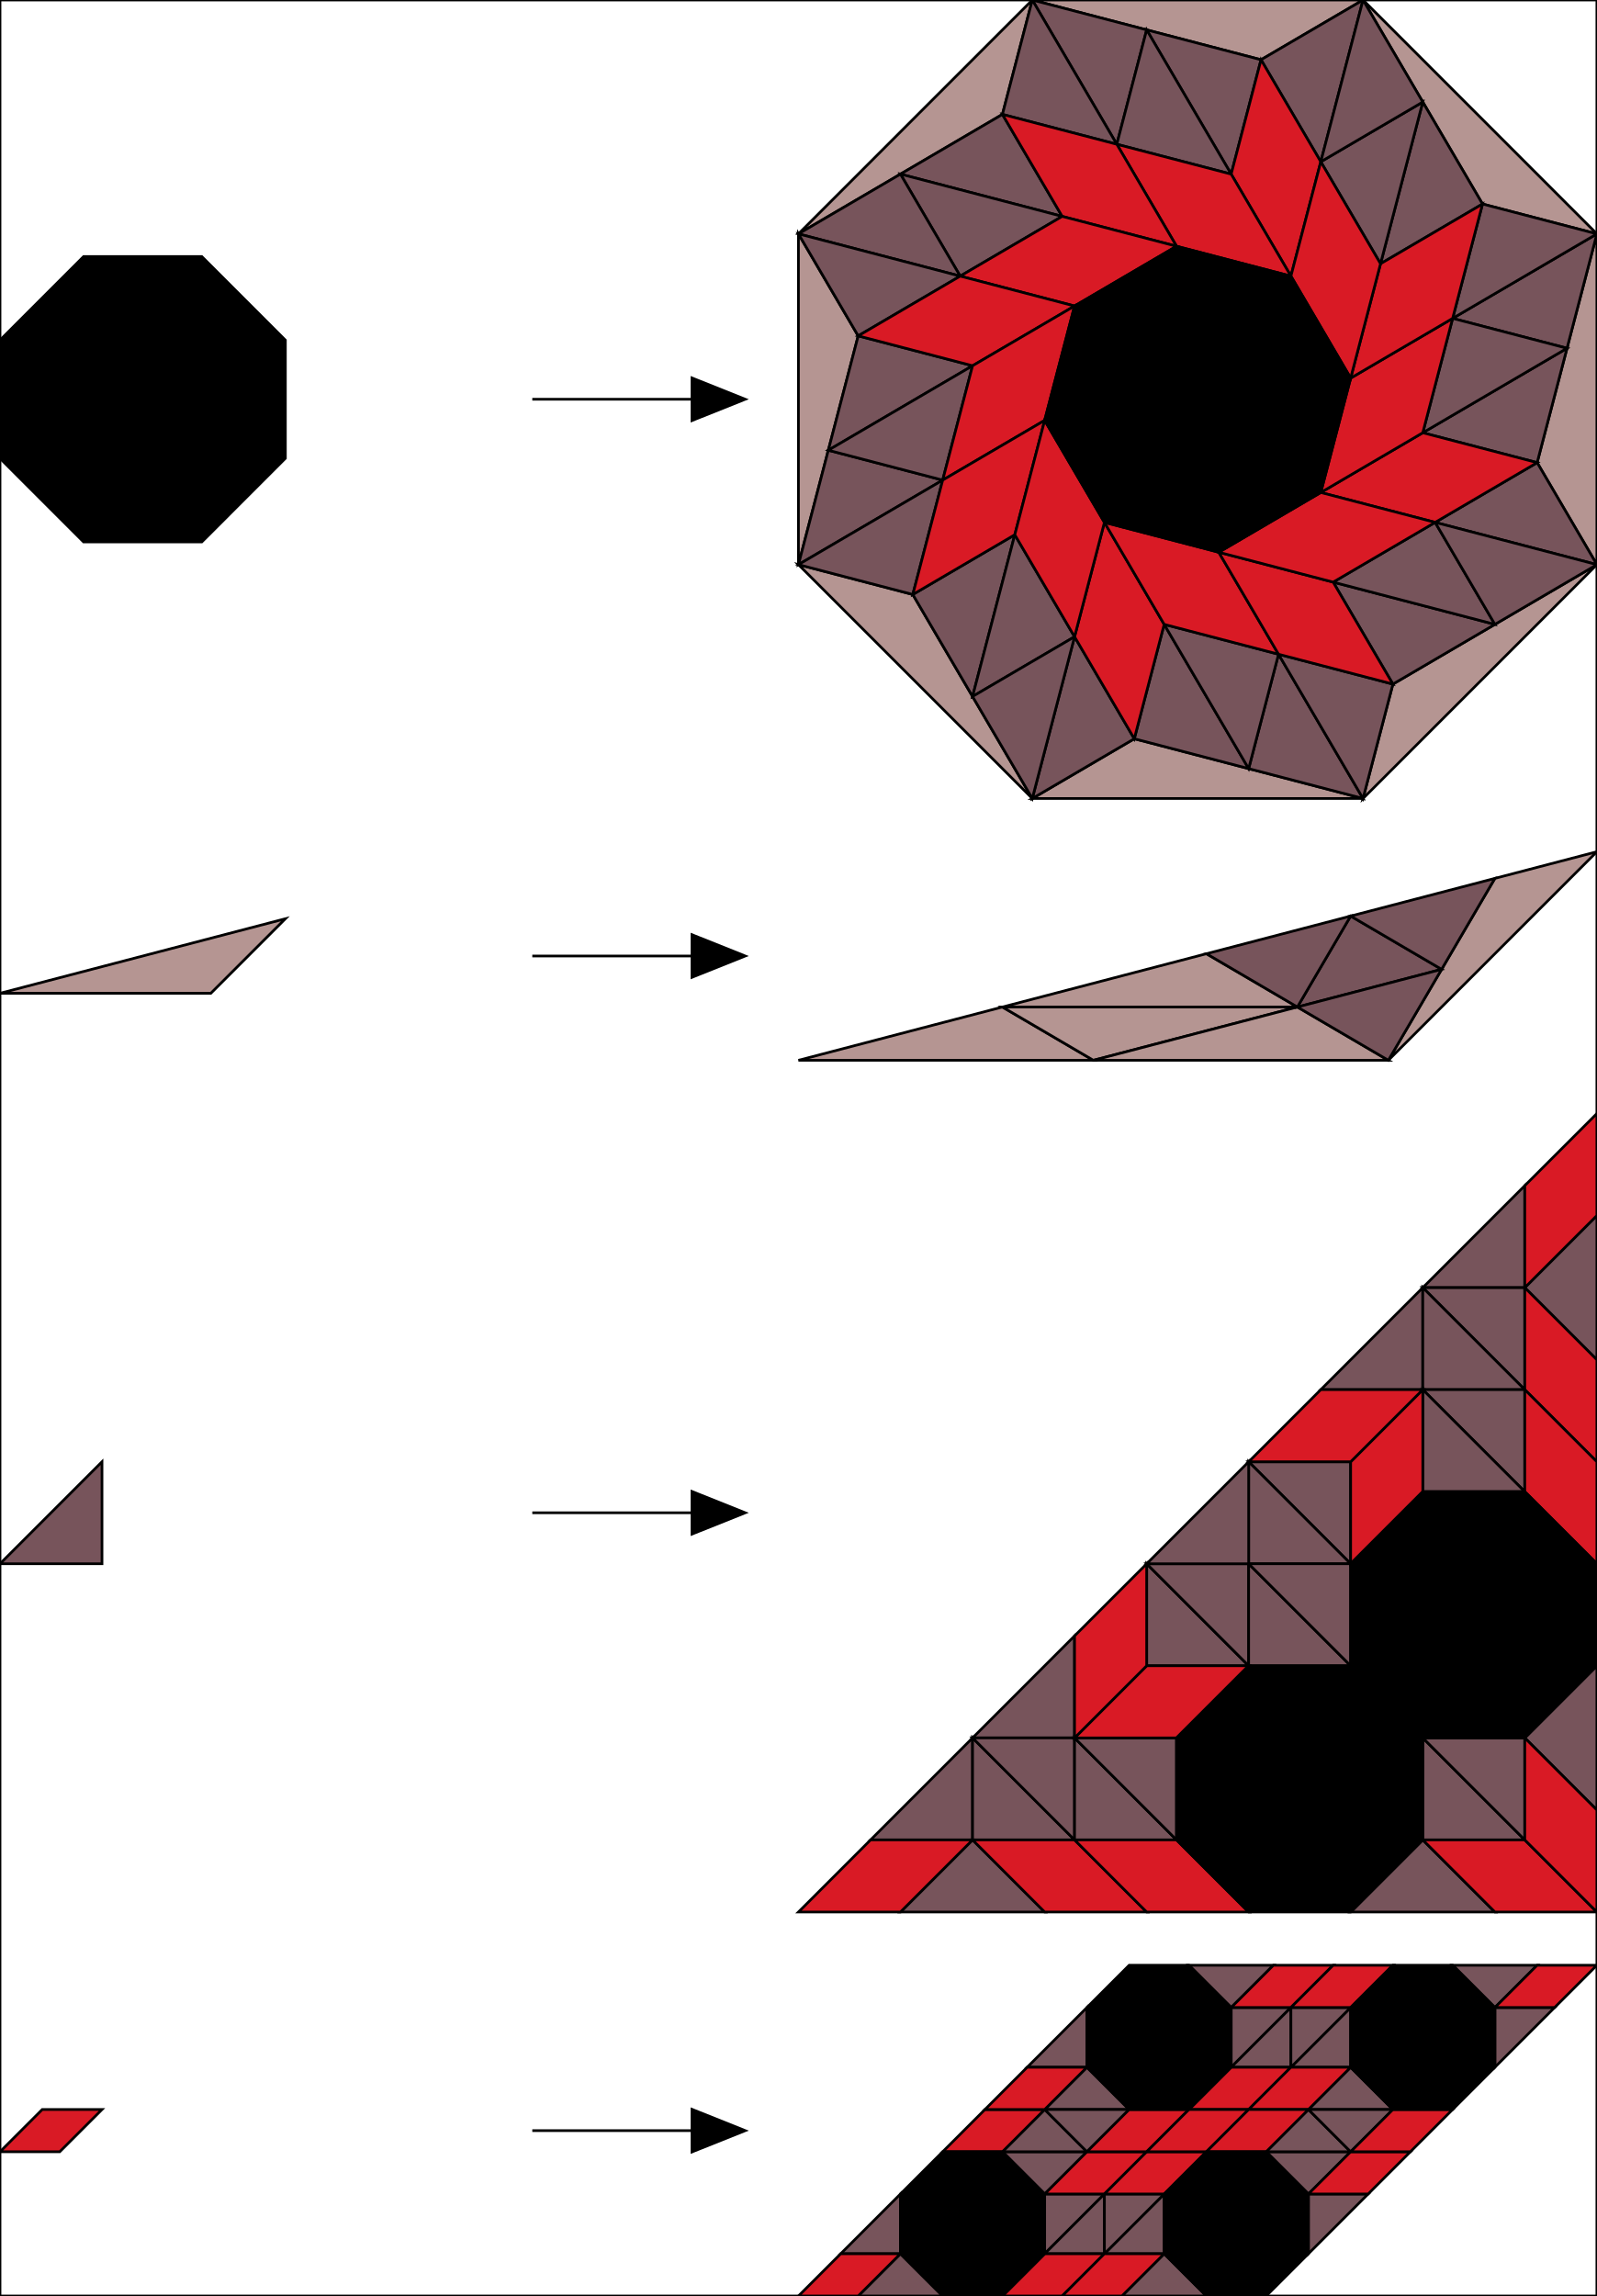
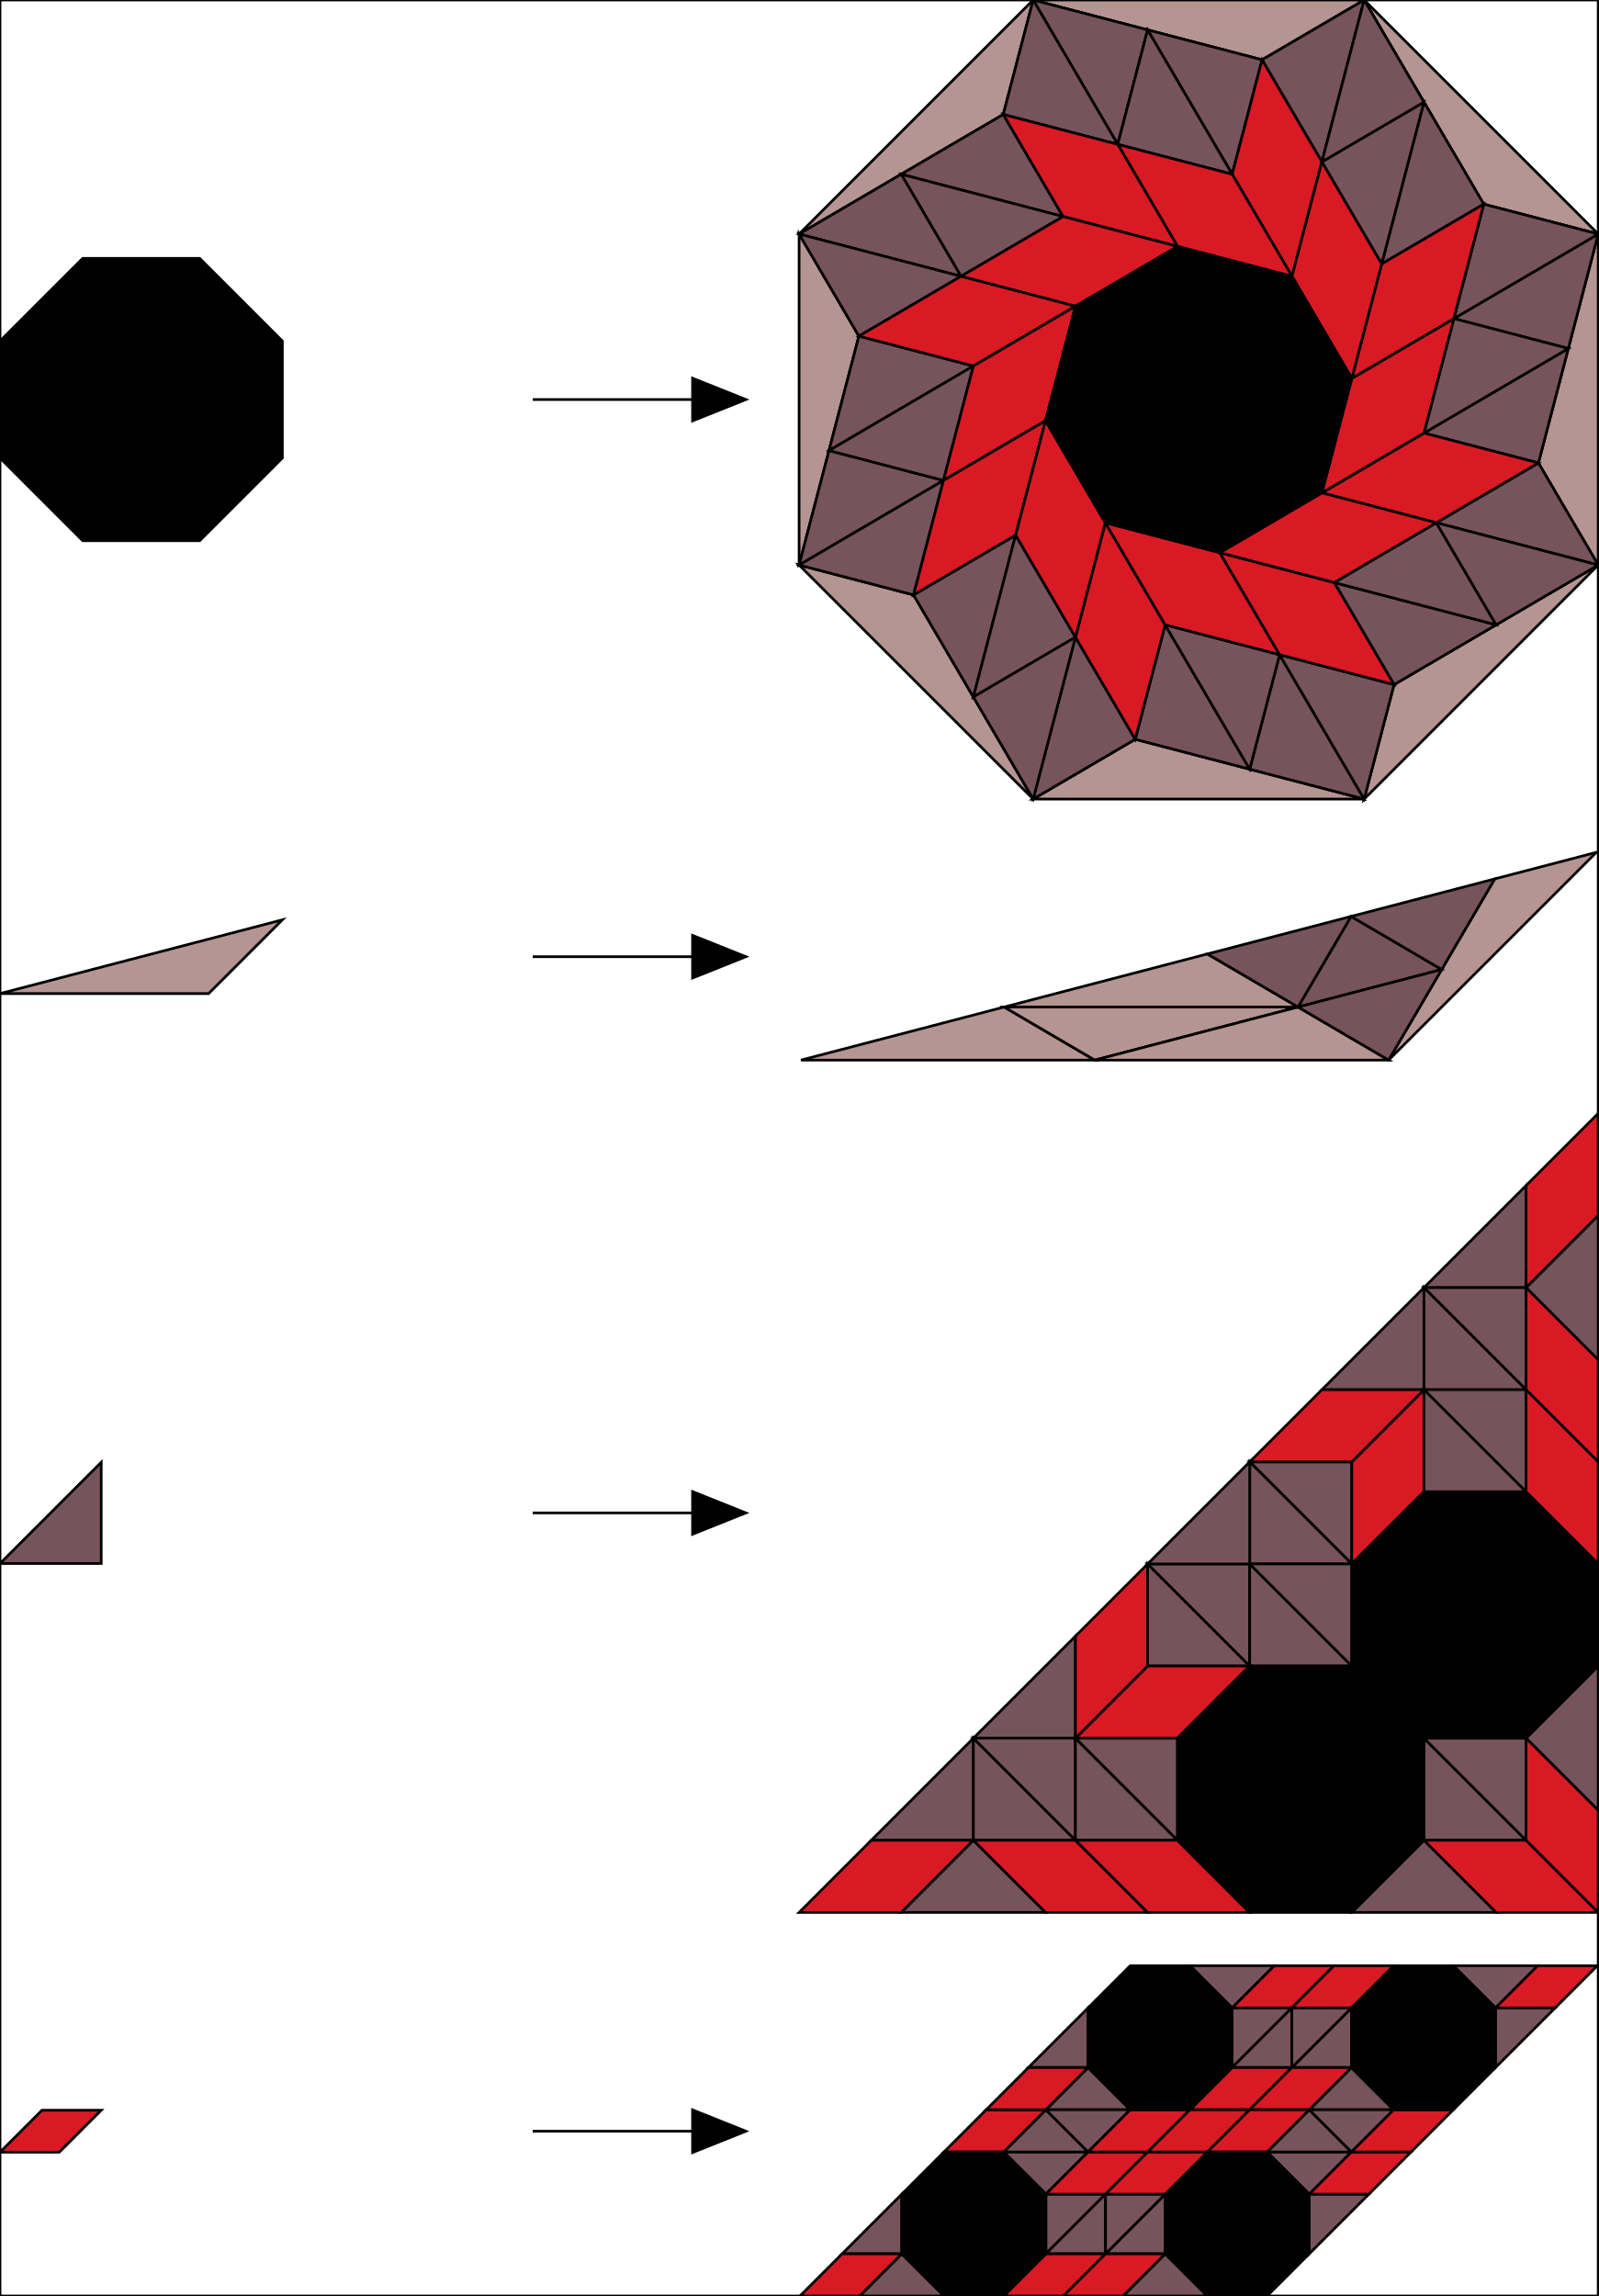
- <svg xmlns="http://www.w3.org/2000/svg" baseProfile="full" height="431.313" version="1.1" width="300">
+ <svg xmlns="http://www.w3.org/2000/svg" baseProfile="full" height="431" version="1.1" width="300">
  <defs>
    <style type="text/css">
* { stroke: black; stroke-width: 0.5px; }
#T1 { fill: #000000; }
#T2 { fill: #b59592; }
#T3 { fill: #77545b; }
#T4 { fill: #d91a25; }
</style>
  </defs>
-   <rect fill="white" height="431.313" width="300" x="0" y="0" />
+   <rect fill="white" height="431" width="300" x="0" y="0" />
  <polyline points="100,75.0 130,75.0" stroke="black" stroke-width="2" />
  <polygon fill="black" points="130,75.0 130,79.0 140,75.0 130,71.0" />
  <polyline points="100,179.59 130,179.59" stroke="black" stroke-width="2" />
  <polygon fill="black" points="130,179.59 130,183.59 140,179.59 130,175.59" />
-   <polyline points="100,284.181 130,284.181" stroke="black" stroke-width="2" />
-   <polygon fill="black" points="130,284.181 130,288.181 140,284.181 130,280.181" />
-   <polyline points="100,400.247 130,400.247" stroke="black" stroke-width="2" />
-   <polygon fill="black" points="130,400.247 130,404.247 140,400.247 130,396.247" />
+   <polyline points="100,284.0 130,284.0" stroke="black" stroke-width="2" />
+   <polygon fill="black" points="130,284.0 130,288.0 140,284.0 130,280.0" />
+   <polyline points="100,400.066 130,400.066" stroke="black" stroke-width="2" />
+   <polygon fill="black" points="130,400.066 130,404.066 140,400.066 130,396.066" />
  <g id="T2">
    <polygon points="193.934,0.0 236.905,11.224 256.066,-8.881784197001252e-15" />
    <polygon points="150.0,43.934 188.322,21.486 193.934,2.1316282072803006e-14" />
    <polygon points="300.0,43.934 288.776,86.905 300.0,106.066" />
    <polygon points="256.066,1.4210854715202004e-14 278.514,38.322 300.0,43.934" />
    <polygon points="256.066,150.0 213.095,138.776 193.934,150" />
    <polygon points="300.0,106.066 261.678,128.514 256.066,150.0" />
    <polygon points="150.0,106.066 161.224,63.095 150,43.934" />
    <polygon points="193.934,150.0 171.486,111.678 150.0,106.066" />
-     <polygon points="150.0,199.181 188.322,189.171 205.41,199.181" />
-     <polygon points="188.322,189.171 226.644,179.161 243.732,189.171" />
-     <polygon points="243.732,189.171 205.41,199.181 188.322,189.171" />
-     <polygon points="205.41,199.181 243.732,189.171 260.819,199.181" />
-     <polygon points="260.819,199.181 280.839,165.005 300,160" />
-     <polygon points="-7.105427357601002e-15,186.592 39.608,186.592 53.611,172.589" />
+     <polygon points="150.346,199.0 188.491,189.036 205.5,199.0" />
+     <polygon points="188.491,189.036 226.636,179.073 243.645,189.036" />
+     <polygon points="243.645,189.036 205.5,199.0 188.491,189.036" />
+     <polygon points="205.5,199.0 243.645,189.036 260.654,199.0" />
+     <polygon points="260.654,199 280.582,164.982 299.654,160" />
+     <polygon points="-7.105427357601002e-15,186.512 39.156,186.512 53,172.668" />
  </g>
  <g id="T3">
    <polygon points="256.066,0.0 248.129,30.385 236.905,11.224" />
    <polygon points="199.546,40.646 169.161,32.71 188.322,21.486" />
    <polygon points="199.546,40.646 169.161,32.71 180.385,51.871" />
    <polygon points="180.385,51.871 150.0,43.934 169.161,32.71" />
    <polygon points="193.934,1.4210854715202004e-14 209.807,27.098 215.42,5.612" />
    <polygon points="209.807,27.098 193.934,1.7763568394002505e-14 188.322,21.486" />
    <polygon points="231.293,32.71 215.42,5.612 236.905,11.224" />
    <polygon points="215.42,5.612 231.293,32.71 209.807,27.098" />
    <polygon points="300.0,106.066 269.615,98.129 288.776,86.905" />
    <polygon points="259.354,49.546 267.29,19.161 278.514,38.322" />
    <polygon points="259.354,49.546 267.29,19.161 248.129,30.385" />
    <polygon points="248.129,30.385 256.066,1.4210854715202004e-14 267.29,19.161" />
    <polygon points="300.0,43.934 272.902,59.807 294.388,65.42" />
    <polygon points="272.902,59.807 300,43.934 278.514,38.322" />
    <polygon points="267.29,81.293 294.388,65.42 288.776,86.905" />
    <polygon points="294.388,65.42 267.29,81.293 272.902,59.807" />
    <polygon points="193.934,150.0 201.871,119.615 213.095,138.776" />
    <polygon points="250.454,109.354 280.839,117.29 261.678,128.514" />
    <polygon points="250.454,109.354 280.839,117.29 269.615,98.129" />
    <polygon points="269.615,98.129 300.0,106.066 280.839,117.29" />
    <polygon points="256.066,150.0 240.193,122.902 234.58,144.388" />
    <polygon points="240.193,122.902 256.066,150.0 261.678,128.514" />
    <polygon points="218.707,117.29 234.58,144.388 213.095,138.776" />
    <polygon points="234.58,144.388 218.707,117.29 240.193,122.902" />
    <polygon points="150.0,43.934 180.385,51.871 161.224,63.095" />
    <polygon points="190.646,100.454 182.71,130.839 171.486,111.678" />
    <polygon points="190.646,100.454 182.71,130.839 201.871,119.615" />
    <polygon points="201.871,119.615 193.934,150.0 182.71,130.839" />
    <polygon points="150.0,106.066 177.098,90.193 155.612,84.58" />
    <polygon points="177.098,90.193 150.0,106.066 171.486,111.678" />
    <polygon points="182.71,68.707 155.612,84.58 161.224,63.095" />
    <polygon points="155.612,84.58 182.71,68.707 177.098,90.193" />
-     <polygon points="243.732,189.171 270.829,182.093 253.741,172.083" />
-     <polygon points="243.732,189.171 270.829,182.093 260.819,199.181" />
-     <polygon points="226.644,179.161 253.741,172.083 243.732,189.171" />
-     <polygon points="253.741,172.083 280.839,165.005 270.829,182.093" />
-     <polygon points="169.161,359.181 196.259,359.181 182.71,345.632" />
-     <polygon points="163.549,345.632 182.71,326.471 182.71,345.632" />
-     <polygon points="182.71,326.471 201.871,345.632 182.71,345.632" />
-     <polygon points="182.71,326.471 201.871,307.31 201.871,326.471" />
-     <polygon points="201.871,345.632 182.71,326.471 201.871,326.471" />
-     <polygon points="201.871,326.471 221.032,345.632 201.871,345.632" />
-     <polygon points="221.032,345.632 201.871,326.471 221.032,326.471" />
-     <polygon points="234.58,312.922 215.42,293.761 215.42,312.922" />
-     <polygon points="215.42,293.761 234.58,312.922 234.58,293.761" />
-     <polygon points="253.741,312.922 234.58,293.761 234.58,312.922" />
-     <polygon points="280.839,359.181 253.741,359.181 267.29,345.632" />
-     <polygon points="286.451,345.632 267.29,326.471 267.29,345.632" />
-     <polygon points="300.0,228.342 300.0,255.439 286.451,241.89" />
-     <polygon points="286.451,222.729 267.29,241.89 286.451,241.89" />
-     <polygon points="267.29,241.89 286.451,261.051 286.451,241.89" />
-     <polygon points="267.29,241.89 248.129,261.051 267.29,261.051" />
-     <polygon points="286.451,261.051 267.29,241.89 267.29,261.051" />
-     <polygon points="267.29,261.051 286.451,280.212 286.451,261.051" />
-     <polygon points="286.451,280.212 267.29,261.051 267.29,280.212" />
-     <polygon points="253.741,293.761 234.58,274.6 253.741,274.6" />
-     <polygon points="234.58,274.6 253.741,293.761 234.58,293.761" />
-     <polygon points="253.741,312.922 234.58,293.761 253.741,293.761" />
-     <polygon points="300.0,340.02 300.0,312.922 286.451,326.471" />
-     <polygon points="286.451,345.632 267.29,326.471 286.451,326.471" />
-     <polygon points="215.42,293.761 234.58,274.6 234.58,293.761" />
-     <polygon points="3.552713678800501e-15,293.761 19.161,274.6 19.161,293.761" />
-     <polygon points="161.224,431.313 177.098,431.313 169.161,423.376" />
-     <polygon points="157.937,423.376 169.161,412.152 169.161,423.376" />
-     <polygon points="188.322,404.215 204.195,404.215 196.259,412.152" />
-     <polygon points="207.483,412.152 196.259,423.376 196.259,412.152" />
-     <polygon points="210.77,431.313 226.644,431.313 218.707,423.376" />
-     <polygon points="207.483,423.376 218.707,412.152 218.707,423.376" />
-     <polygon points="237.868,404.215 253.741,404.215 245.805,412.152" />
-     <polygon points="257.029,412.152 245.805,423.376 245.805,412.152" />
-     <polygon points="196.259,423.376 207.483,412.152 207.483,423.376" />
-     <polygon points="207.483,423.376 218.707,412.152 207.483,412.152" />
-     <polygon points="196.259,396.278 212.132,396.278 204.195,388.342" />
-     <polygon points="192.971,388.342 204.195,377.117 204.195,388.342" />
-     <polygon points="223.356,369.181 239.23,369.181 231.293,377.117" />
-     <polygon points="242.517,377.117 231.293,388.342 231.293,377.117" />
-     <polygon points="245.805,396.278 261.678,396.278 253.741,388.342" />
-     <polygon points="242.517,388.342 253.741,377.117 253.741,388.342" />
-     <polygon points="272.902,369.181 288.776,369.181 280.839,377.117" />
-     <polygon points="292.063,377.117 280.839,388.342 280.839,377.117" />
-     <polygon points="231.293,388.342 242.517,377.117 242.517,388.342" />
-     <polygon points="242.517,388.342 253.741,377.117 242.517,377.117" />
-     <polygon points="188.322,404.215 204.195,404.215 196.259,396.278" />
-     <polygon points="196.259,396.278 212.132,396.278 204.195,404.215" />
-     <polygon points="237.868,404.215 253.741,404.215 245.805,396.278" />
-     <polygon points="245.805,396.278 261.678,396.278 253.741,404.215" />
+     <polygon points="243.645,189.036 270.618,181.991 253.609,172.027" />
+     <polygon points="243.645,189.036 270.618,181.991 260.654,199" />
+     <polygon points="226.636,179.073 253.609,172.027 243.645,189.036" />
+     <polygon points="253.609,172.027 280.582,164.982 270.618,181.991" />
+     <polygon points="169.161,359.0 196.259,359.0 182.71,345.451" />
+     <polygon points="163.549,345.451 182.71,326.29 182.71,345.451" />
+     <polygon points="182.71,326.29 201.871,345.451 182.71,345.451" />
+     <polygon points="182.71,326.29 201.871,307.129 201.871,326.29" />
+     <polygon points="201.871,345.451 182.71,326.29 201.871,326.29" />
+     <polygon points="201.871,326.29 221.032,345.451 201.871,345.451" />
+     <polygon points="221.032,345.451 201.871,326.29 221.032,326.29" />
+     <polygon points="234.58,312.741 215.42,293.58 215.42,312.741" />
+     <polygon points="215.42,293.58 234.58,312.741 234.58,293.58" />
+     <polygon points="253.741,312.741 234.58,293.58 234.58,312.741" />
+     <polygon points="280.839,359.0 253.741,359.0 267.29,345.451" />
+     <polygon points="286.451,345.451 267.29,326.29 267.29,345.451" />
+     <polygon points="300.0,228.161 300.0,255.259 286.451,241.71" />
+     <polygon points="286.451,222.549 267.29,241.71 286.451,241.71" />
+     <polygon points="267.29,241.71 286.451,260.871 286.451,241.71" />
+     <polygon points="267.29,241.71 248.129,260.871 267.29,260.871" />
+     <polygon points="286.451,260.871 267.29,241.71 267.29,260.871" />
+     <polygon points="267.29,260.871 286.451,280.032 286.451,260.871" />
+     <polygon points="286.451,280.032 267.29,260.871 267.29,280.032" />
+     <polygon points="253.741,293.58 234.58,274.42 253.741,274.42" />
+     <polygon points="234.58,274.42 253.741,293.58 234.58,293.58" />
+     <polygon points="253.741,312.741 234.58,293.58 253.741,293.58" />
+     <polygon points="300.0,339.839 300.0,312.741 286.451,326.29" />
+     <polygon points="286.451,345.451 267.29,326.29 286.451,326.29" />
+     <polygon points="215.42,293.58 234.58,274.42 234.58,293.58" />
+     <polygon points="-3.552713678800501e-15,293.5 19,274.5 19,293.5" />
+     <polygon points="161.36,431.0 177.199,431.0 169.28,423.08" />
+     <polygon points="158.079,423.08 169.28,411.88 169.28,423.08" />
+     <polygon points="188.4,403.96 204.24,403.96 196.32,411.88" />
+     <polygon points="207.52,411.88 196.32,423.08 196.32,411.88" />
+     <polygon points="210.801,431.0 226.64,431.0 218.72,423.08" />
+     <polygon points="207.52,423.08 218.72,411.88 218.72,423.08" />
+     <polygon points="237.841,403.96 253.68,403.96 245.76,411.88" />
+     <polygon points="256.961,411.88 245.76,423.08 245.76,411.88" />
+     <polygon points="196.32,423.08 207.52,411.88 207.52,423.08" />
+     <polygon points="207.52,423.08 218.72,411.88 207.52,411.88" />
+     <polygon points="196.32,396.04 212.159,396.04 204.24,388.12" />
+     <polygon points="193.039,388.12 204.24,376.92 204.24,388.12" />
+     <polygon points="223.36,369.0 239.199,369.0 231.28,376.92" />
+     <polygon points="242.48,376.92 231.28,388.12 231.28,376.92" />
+     <polygon points="245.76,396.04 261.6,396.04 253.68,388.12" />
+     <polygon points="242.48,388.12 253.68,376.92 253.68,388.12" />
+     <polygon points="272.801,369.0 288.64,369.0 280.72,376.92" />
+     <polygon points="291.921,376.92 280.72,388.12 280.72,376.92" />
+     <polygon points="231.28,388.12 242.48,376.92 242.48,388.12" />
+     <polygon points="242.48,388.12 253.68,376.92 242.48,376.92" />
+     <polygon points="188.4,403.96 204.24,403.96 196.32,396.04" />
+     <polygon points="196.32,396.04 212.159,396.04 204.24,403.96" />
+     <polygon points="237.841,403.96 253.68,403.96 245.76,396.04" />
+     <polygon points="245.76,396.04 261.6,396.04 253.68,403.96" />
  </g>
  <g id="T4">
    <polygon points="236.905,11.224 248.129,30.385 242.517,51.871 231.293,32.71" />
    <polygon points="242.517,51.871 231.293,32.71 209.807,27.098 221.032,46.259" />
    <polygon points="221.032,46.259 209.807,27.098 188.322,21.486 199.546,40.646" />
    <polygon points="221.032,46.259 201.871,57.483 180.385,51.871 199.546,40.646" />
    <polygon points="288.776,86.905 269.615,98.129 248.129,92.517 267.29,81.293" />
    <polygon points="248.129,92.517 267.29,81.293 272.902,59.807 253.741,71.032" />
    <polygon points="253.741,71.032 272.902,59.807 278.514,38.322 259.354,49.546" />
    <polygon points="253.741,71.032 242.517,51.871 248.129,30.385 259.354,49.546" />
    <polygon points="213.095,138.776 201.871,119.615 207.483,98.129 218.707,117.29" />
    <polygon points="207.483,98.129 218.707,117.29 240.193,122.902 228.968,103.741" />
    <polygon points="228.968,103.741 240.193,122.902 261.678,128.514 250.454,109.354" />
    <polygon points="228.968,103.741 248.129,92.517 269.615,98.129 250.454,109.354" />
    <polygon points="161.224,63.095 180.385,51.871 201.871,57.483 182.71,68.707" />
    <polygon points="201.871,57.483 182.71,68.707 177.098,90.193 196.259,78.968" />
    <polygon points="196.259,78.968 177.098,90.193 171.486,111.678 190.646,100.454" />
    <polygon points="196.259,78.968 207.483,98.129 201.871,119.615 190.646,100.454" />
-     <polygon points="150.0,359.181 163.549,345.632 182.71,345.632 169.161,359.181" />
-     <polygon points="182.71,345.632 196.259,359.181 215.42,359.181 201.871,345.632" />
-     <polygon points="201.871,345.632 215.42,359.181 234.58,359.181 221.032,345.632" />
-     <polygon points="201.871,326.471 215.42,312.922 234.58,312.922 221.032,326.471" />
-     <polygon points="201.871,326.471 215.42,312.922 215.42,293.761 201.871,307.31" />
-     <polygon points="300.0,359.181 286.451,345.632 267.29,345.632 280.839,359.181" />
-     <polygon points="300.0,209.181 286.451,222.729 286.451,241.89 300.0,228.342" />
-     <polygon points="286.451,241.89 300.0,255.439 300.0,274.6 286.451,261.051" />
-     <polygon points="286.451,261.051 300.0,274.6 300.0,293.761 286.451,280.212" />
-     <polygon points="267.29,261.051 253.741,274.6 253.741,293.761 267.29,280.212" />
-     <polygon points="267.29,261.051 253.741,274.6 234.58,274.6 248.129,261.051" />
-     <polygon points="300.0,359.181 286.451,345.632 286.451,326.471 300.0,340.02" />
-     <polygon points="150.0,431.313 157.937,423.376 169.161,423.376 161.224,431.313" />
-     <polygon points="196.259,412.152 204.195,404.215 215.42,404.215 207.483,412.152" />
-     <polygon points="188.322,431.313 196.259,423.376 207.483,423.376 199.546,431.313" />
-     <polygon points="199.546,431.313 207.483,423.376 218.707,423.376 210.77,431.313" />
-     <polygon points="245.805,412.152 253.741,404.215 264.966,404.215 257.029,412.152" />
-     <polygon points="207.483,412.152 215.42,404.215 226.644,404.215 218.707,412.152" />
-     <polygon points="177.098,404.215 185.034,396.278 196.259,396.278 188.322,404.215" />
-     <polygon points="185.034,396.278 192.971,388.342 204.195,388.342 196.259,396.278" />
-     <polygon points="231.293,377.117 239.23,369.181 250.454,369.181 242.517,377.117" />
-     <polygon points="223.356,396.278 231.293,388.342 242.517,388.342 234.58,396.278" />
-     <polygon points="234.58,396.278 242.517,388.342 253.741,388.342 245.805,396.278" />
-     <polygon points="280.839,377.117 288.776,369.181 300,369.181 292.063,377.117" />
-     <polygon points="242.517,377.117 250.454,369.181 261.678,369.181 253.741,377.117" />
-     <polygon points="204.195,404.215 212.132,396.278 223.356,396.278 215.42,404.215" />
-     <polygon points="215.42,404.215 223.356,396.278 234.58,396.278 226.644,404.215" />
-     <polygon points="226.644,404.215 234.58,396.278 245.805,396.278 237.868,404.215" />
-     <polygon points="253.741,404.215 261.678,396.278 272.902,396.278 264.966,404.215" />
-     <polygon points="3.552713678800501e-15,404.215 7.937,396.278 19.161,396.278 11.224,404.215" />
+     <polygon points="150.0,359.0 163.549,345.451 182.71,345.451 169.161,359.0" />
+     <polygon points="182.71,345.451 196.259,359.0 215.42,359.0 201.871,345.451" />
+     <polygon points="201.871,345.451 215.42,359.0 234.58,359.0 221.032,345.451" />
+     <polygon points="201.871,326.29 215.42,312.741 234.58,312.741 221.032,326.29" />
+     <polygon points="201.871,326.29 215.42,312.741 215.42,293.58 201.871,307.129" />
+     <polygon points="300.0,359.0 286.451,345.451 267.29,345.451 280.839,359.0" />
+     <polygon points="300.0,209.0 286.451,222.549 286.451,241.71 300.0,228.161" />
+     <polygon points="286.451,241.71 300.0,255.259 300.0,274.42 286.451,260.871" />
+     <polygon points="286.451,260.871 300.0,274.42 300.0,293.58 286.451,280.032" />
+     <polygon points="267.29,260.871 253.741,274.42 253.741,293.58 267.29,280.032" />
+     <polygon points="267.29,260.871 253.741,274.42 234.58,274.42 248.129,260.871" />
+     <polygon points="300.0,359.0 286.451,345.451 286.451,326.29 300.0,339.839" />
+     <polygon points="150.159,431.0 158.079,423.08 169.28,423.08 161.36,431.0" />
+     <polygon points="196.32,411.88 204.24,403.96 215.44,403.96 207.52,411.88" />
+     <polygon points="188.4,431.0 196.32,423.08 207.52,423.08 199.6,431.0" />
+     <polygon points="199.6,431.0 207.52,423.08 218.72,423.08 210.801,431.0" />
+     <polygon points="245.76,411.88 253.68,403.96 264.881,403.96 256.961,411.88" />
+     <polygon points="207.52,411.88 215.44,403.96 226.64,403.96 218.72,411.88" />
+     <polygon points="177.199,403.96 185.119,396.04 196.32,396.04 188.4,403.96" />
+     <polygon points="185.119,396.04 193.039,388.12 204.24,388.12 196.32,396.04" />
+     <polygon points="231.28,376.92 239.199,369.0 250.4,369.0 242.48,376.92" />
+     <polygon points="223.36,396.04 231.28,388.12 242.48,388.12 234.56,396.04" />
+     <polygon points="234.56,396.04 242.48,388.12 253.68,388.12 245.76,396.04" />
+     <polygon points="280.72,376.92 288.64,369.0 299.841,369.0 291.921,376.92" />
+     <polygon points="242.48,376.92 250.4,369.0 261.6,369.0 253.68,376.92" />
+     <polygon points="204.24,403.96 212.159,396.04 223.36,396.04 215.44,403.96" />
+     <polygon points="215.44,403.96 223.36,396.04 234.56,396.04 226.64,403.96" />
+     <polygon points="226.64,403.96 234.56,396.04 245.76,396.04 237.841,403.96" />
+     <polygon points="253.68,403.96 261.6,396.04 272.801,396.04 264.881,403.96" />
+     <polygon points="0.0,404.001 7.87,396.131 19.0,396.131 11.13,404.001" />
  </g>
  <g id="T1">
    <polygon points="242.517,51.871 253.741,71.032 248.129,92.517 228.968,103.741 207.483,98.129 196.259,78.968 201.871,57.483 221.032,46.259" />
-     <polygon points="37.909,48.194 53.611,63.897 53.611,86.103 37.909,101.806 15.702,101.806 -3.552713678800501e-15,86.103 -3.552713678800501e-15,63.897 15.702,48.194" />
-     <polygon points="253.741,312.922 267.29,326.471 267.29,345.632 253.741,359.181 234.58,359.181 221.032,345.632 221.032,326.471 234.58,312.922" />
-     <polygon points="253.741,312.922 267.29,326.471 286.451,326.471 300.0,312.922 300.0,293.761 286.451,280.212 267.29,280.212 253.741,293.761" />
-     <polygon points="188.322,404.215 196.259,412.152 196.259,423.376 188.322,431.313 177.098,431.313 169.161,423.376 169.161,412.152 177.098,404.215" />
-     <polygon points="237.868,404.215 245.805,412.152 245.805,423.376 237.868,431.313 226.644,431.313 218.707,423.376 218.707,412.152 226.644,404.215" />
-     <polygon points="223.356,369.181 231.293,377.117 231.293,388.342 223.356,396.278 212.132,396.278 204.195,388.342 204.195,377.117 212.132,369.181" />
-     <polygon points="272.902,369.181 280.839,377.117 280.839,388.342 272.902,396.278 261.678,396.278 253.741,388.342 253.741,377.117 261.678,369.181" />
+     <polygon points="37.477,48.5 53.0,64.023 53.0,85.977 37.477,101.5 15.523,101.5 0.0,85.977 0.0,64.023 15.523,48.5" />
+     <polygon points="253.741,312.741 267.29,326.29 267.29,345.451 253.741,359.0 234.58,359.0 221.032,345.451 221.032,326.29 234.58,312.741" />
+     <polygon points="253.741,312.741 267.29,326.29 286.451,326.29 300.0,312.741 300.0,293.58 286.451,280.032 267.29,280.032 253.741,293.58" />
+     <polygon points="188.4,403.96 196.32,411.88 196.32,423.08 188.4,431.0 177.199,431.0 169.28,423.08 169.28,411.88 177.199,403.96" />
+     <polygon points="237.841,403.96 245.76,411.88 245.76,423.08 237.841,431.0 226.64,431.0 218.72,423.08 218.72,411.88 226.64,403.96" />
+     <polygon points="223.36,369.0 231.28,376.92 231.28,388.12 223.36,396.04 212.159,396.04 204.24,388.12 204.24,376.92 212.159,369.0" />
+     <polygon points="272.801,369.0 280.72,376.92 280.72,388.12 272.801,396.04 261.6,396.04 253.68,388.12 253.68,376.92 261.6,369.0" />
  </g>
</svg>
